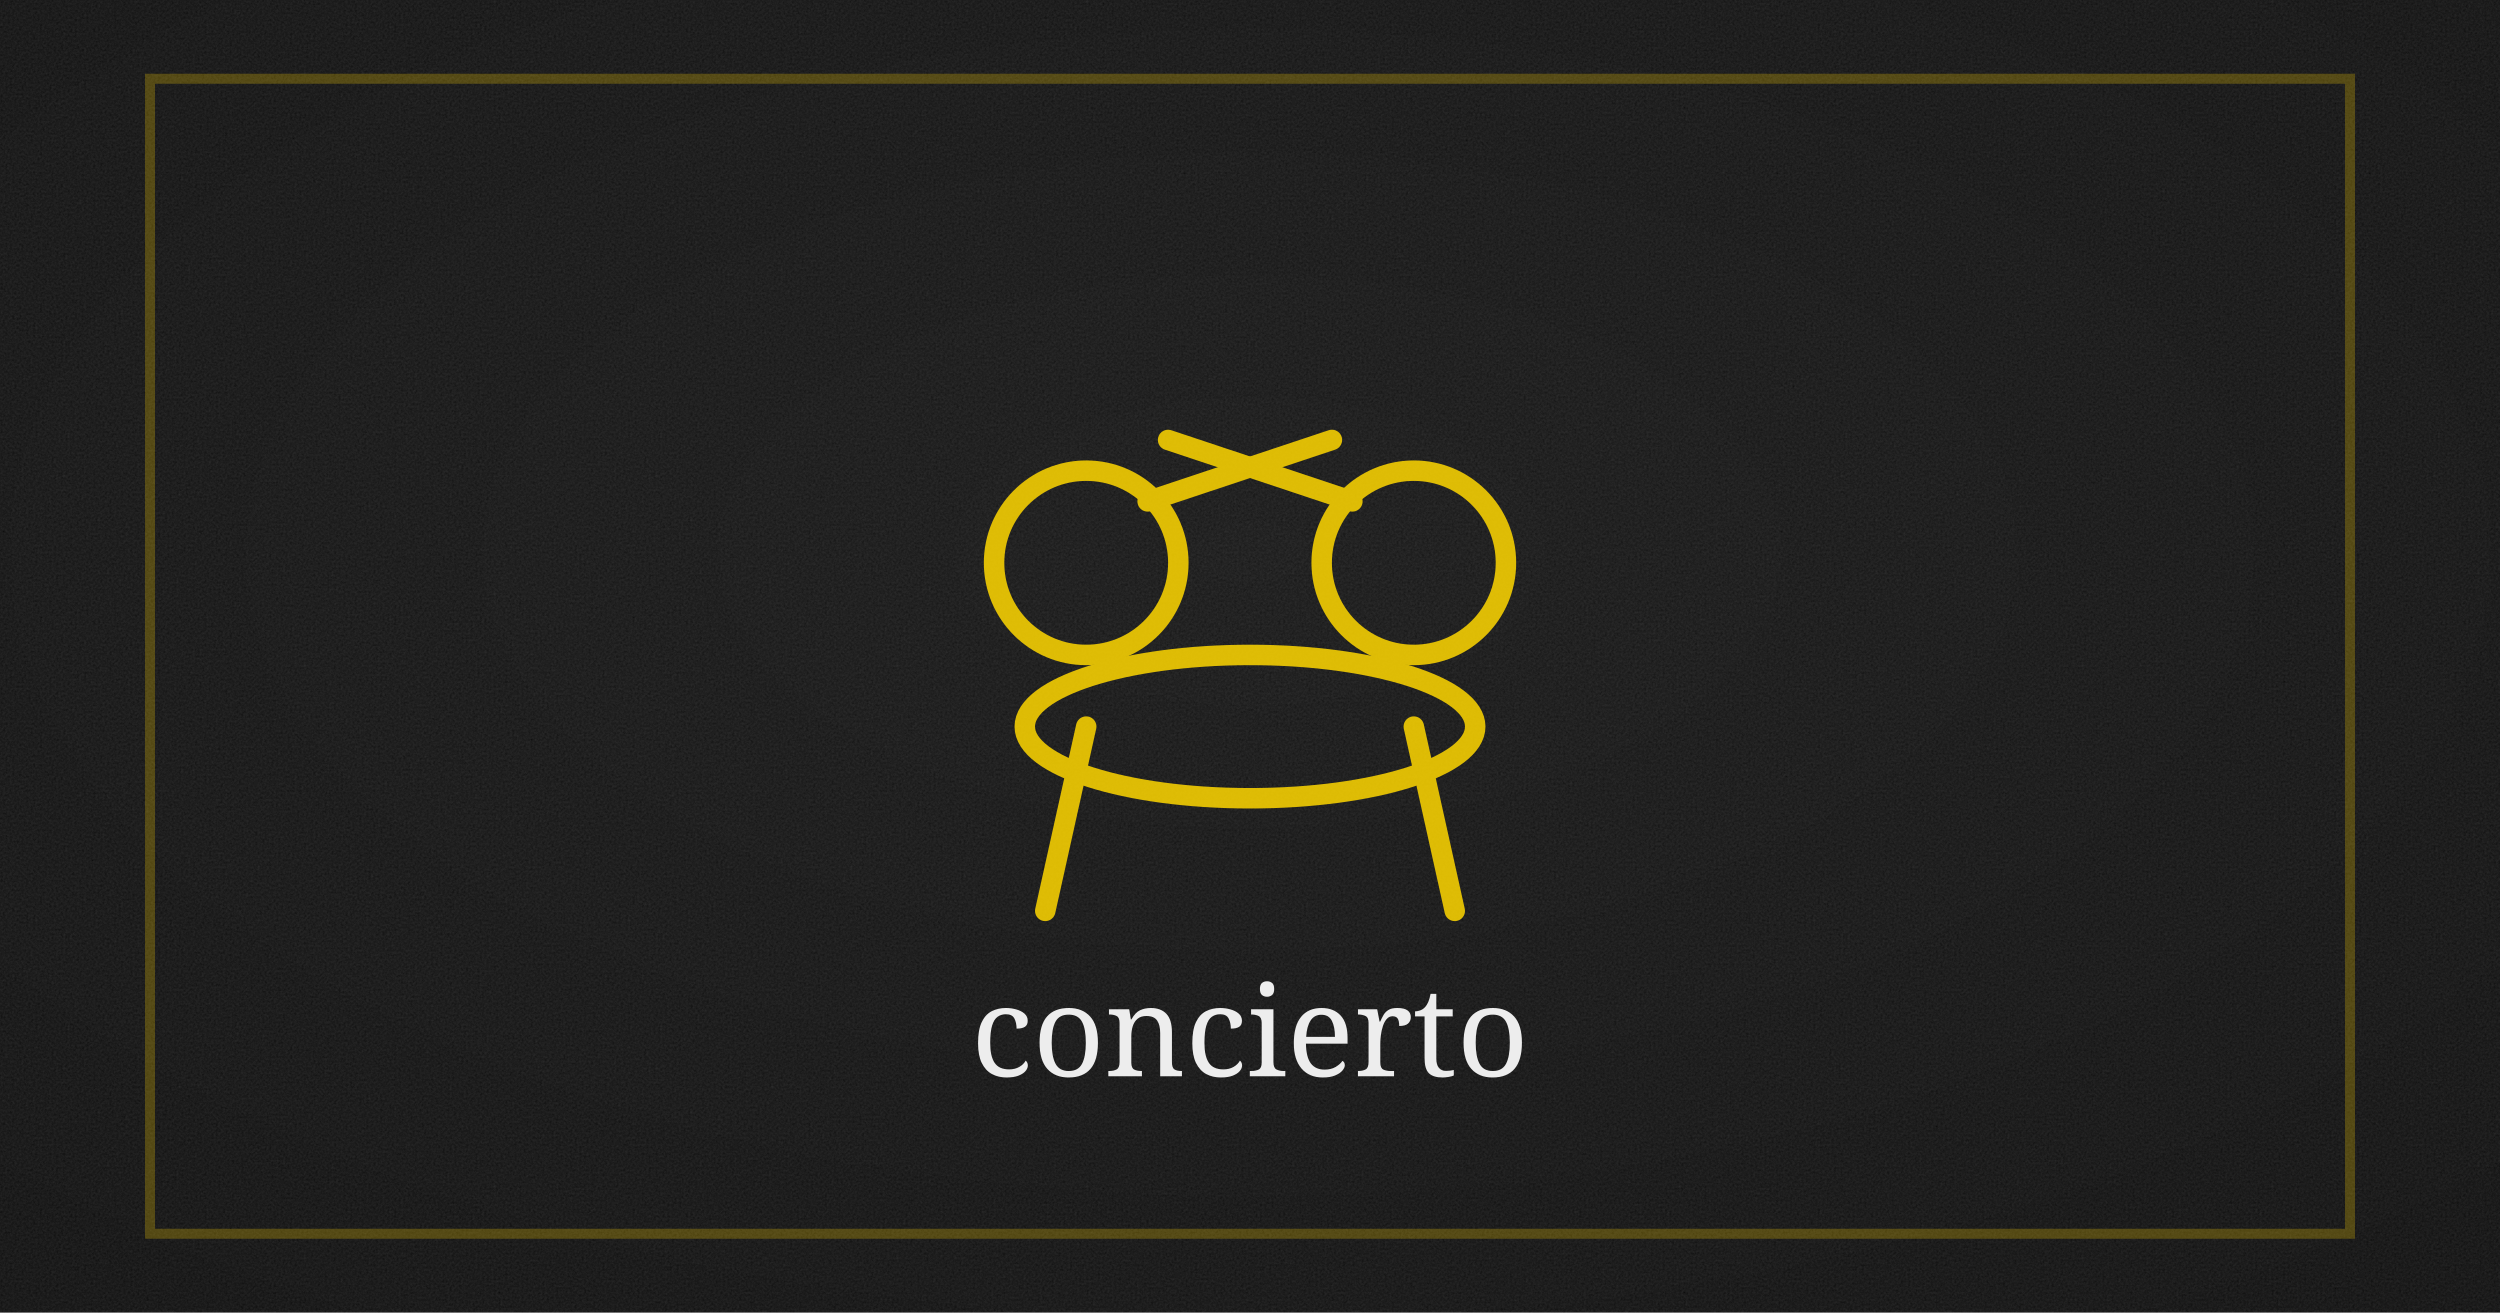
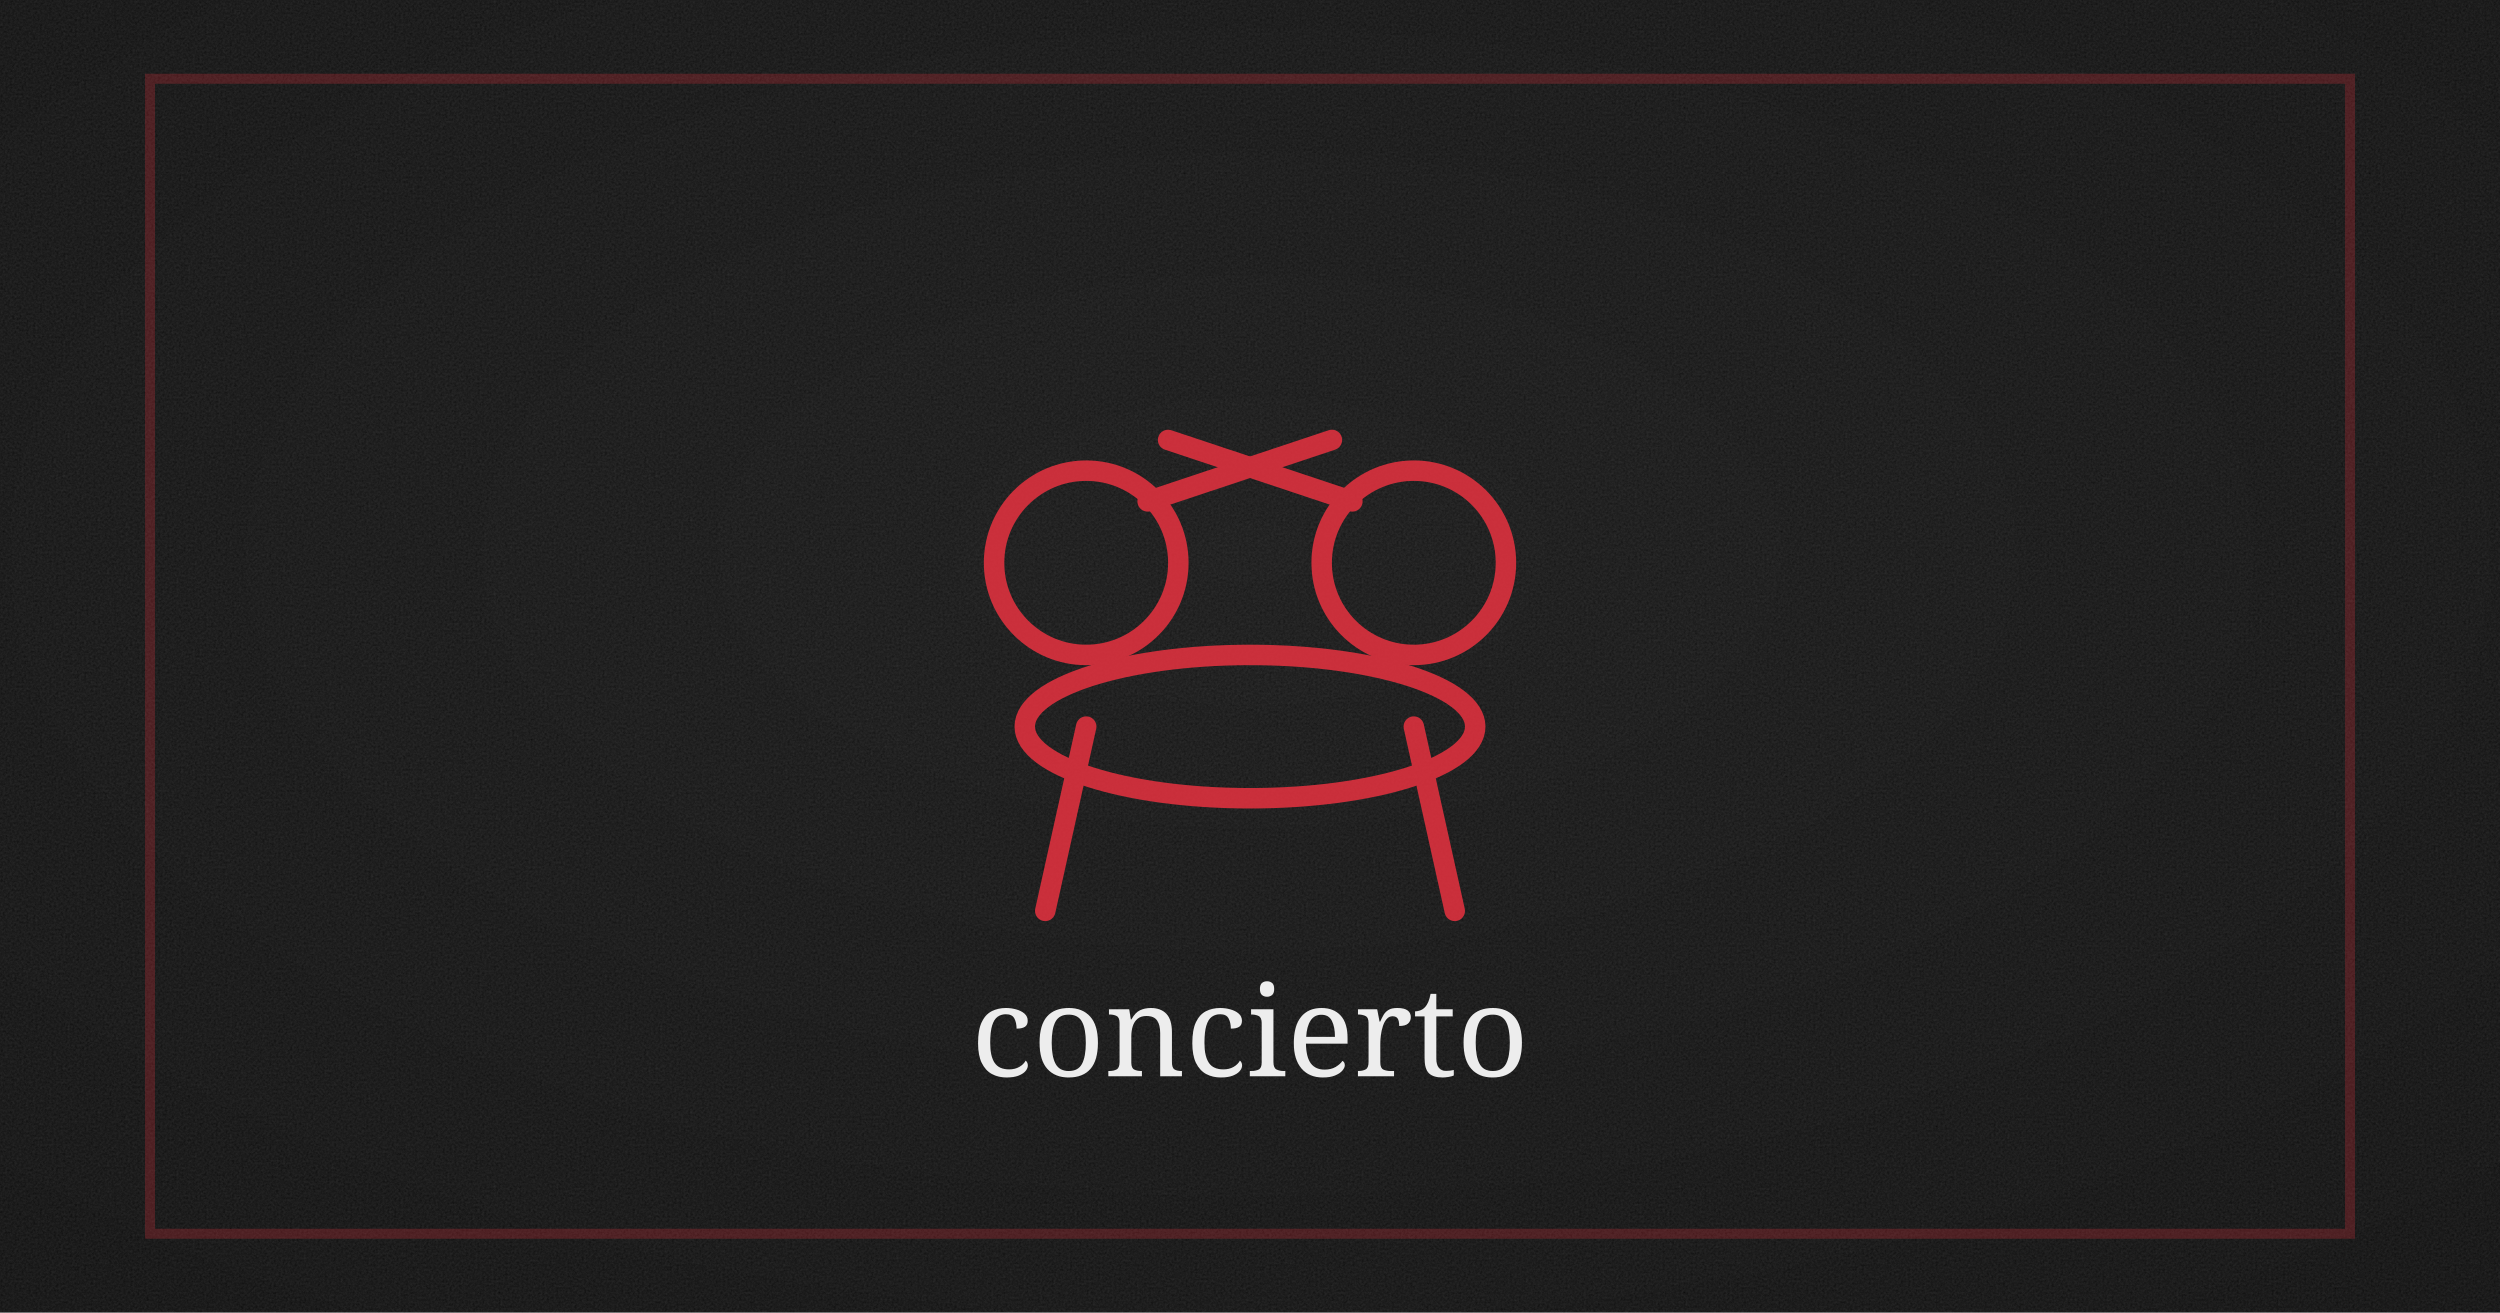
<svg xmlns="http://www.w3.org/2000/svg" width="1200" height="630" viewBox="0 0 1200 630" role="img" aria-label="concierto">
  <defs>
    <radialGradient id="vig-ev-concierto" cx="50%" cy="42%" r="75%">
      <stop offset="0%" stop-color="#2a2a2a" />
      <stop offset="100%" stop-color="#1a1a1a" />
    </radialGradient>
    <filter id="grain-ev-concierto">
      <feTurbulence type="fractalNoise" baseFrequency="0.9" numOctaves="2" stitchTiles="stitch" />
      <feColorMatrix type="saturate" values="0" />
      <feComponentTransfer>
        <feFuncA type="linear" slope="0.05" />
      </feComponentTransfer>
      <feComposite operator="over" in2="SourceGraphic" />
    </filter>
  </defs>
  <rect width="1200" height="630" fill="url(#vig-ev-concierto)" />
  <rect width="1200" height="630" filter="url(#grain-ev-concierto)" opacity="0.5" />
-   <rect x="72" y="37.8" width="1056" height="554.4" fill="none" stroke="#FFD700" stroke-opacity="0.25" stroke-width="4.8" />
+   <rect x="72" y="37.8" width="1056" height="554.4" fill="none" stroke="#E8313F" stroke-opacity="0.25" stroke-width="4.8" />
  <g transform="translate(354.3, 44.1) scale(4.914)" opacity="0.85">
-     <g fill="none" stroke="#FFD700" stroke-width="2" stroke-linecap="round">
+     <g fill="none" stroke="#E8313F" stroke-width="2" stroke-linecap="round">
      <ellipse cx="50" cy="62" rx="22" ry="7" />
      <line x1="34" y1="62" x2="30" y2="80" />
      <line x1="66" y1="62" x2="70" y2="80" />
      <circle cx="34" cy="46" r="9" />
      <circle cx="66" cy="46" r="9" />
      <line x1="40" y1="40" x2="58" y2="34" />
      <line x1="60" y1="40" x2="42" y2="34" />
    </g>
  </g>
  <text x="600" y="516.6" text-anchor="middle" font-family="Georgia, 'Playfair Display', serif" font-size="60" fill="#ededed">concierto</text>
</svg>
